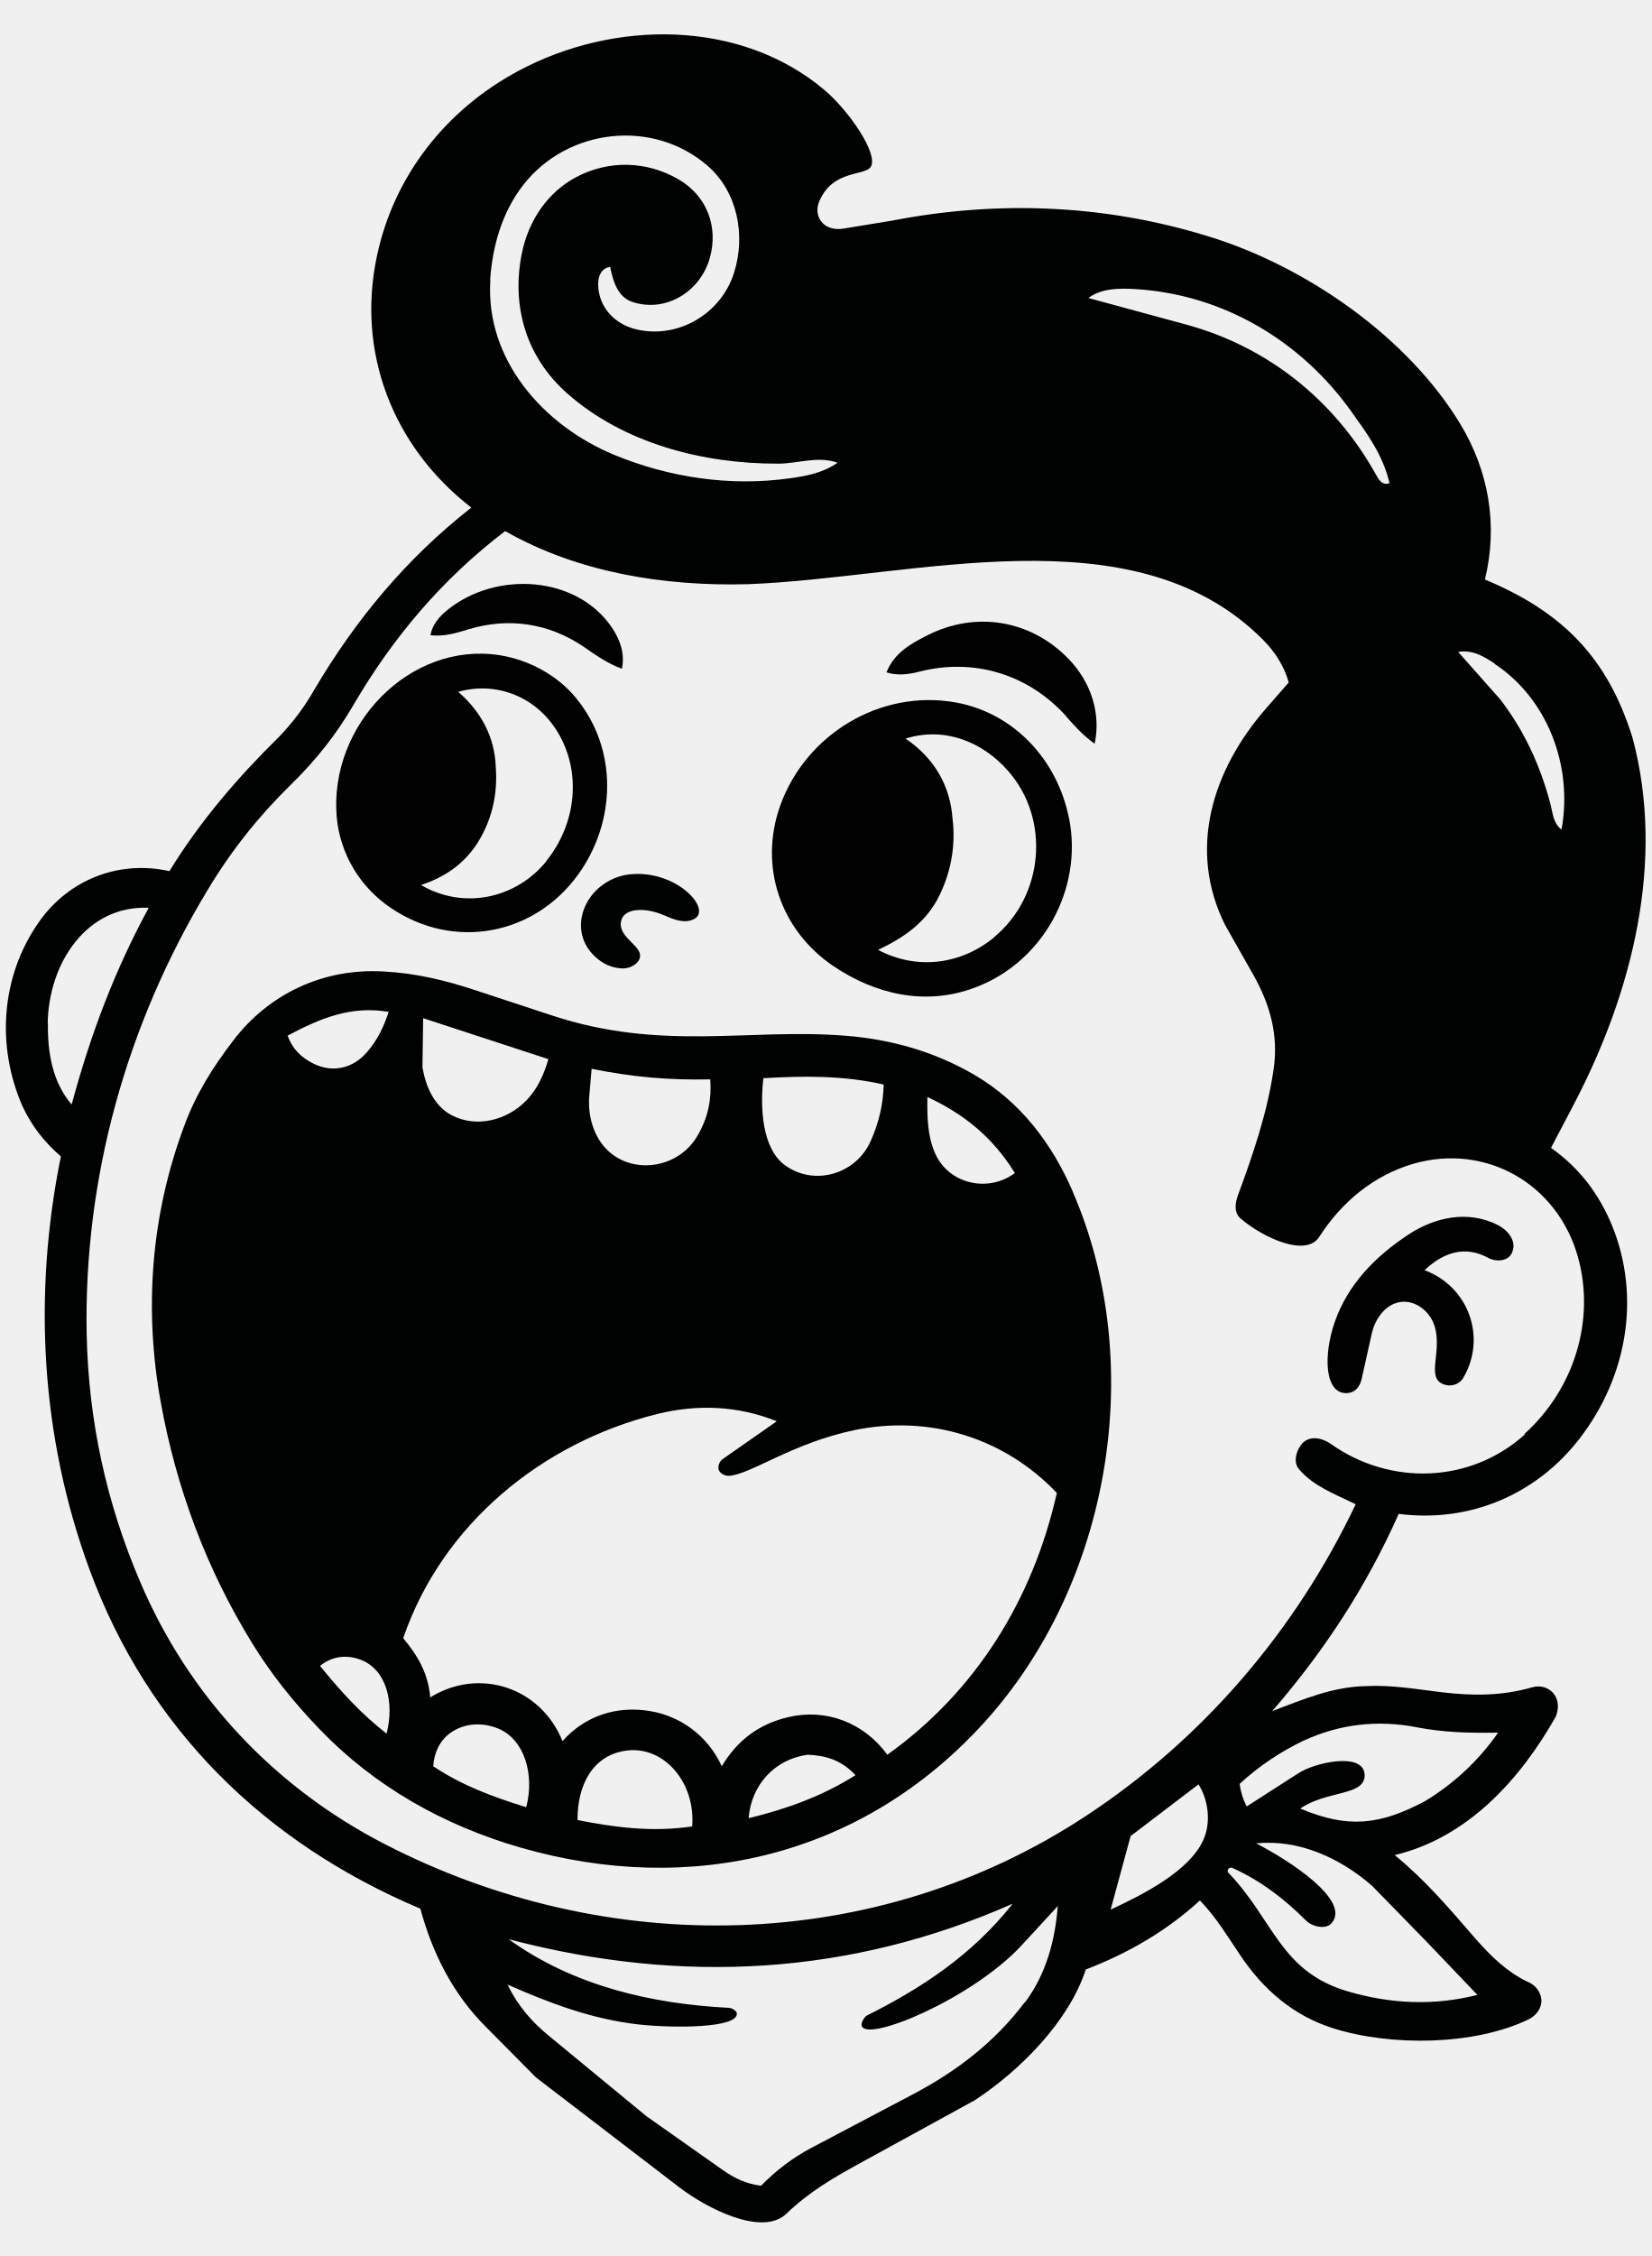
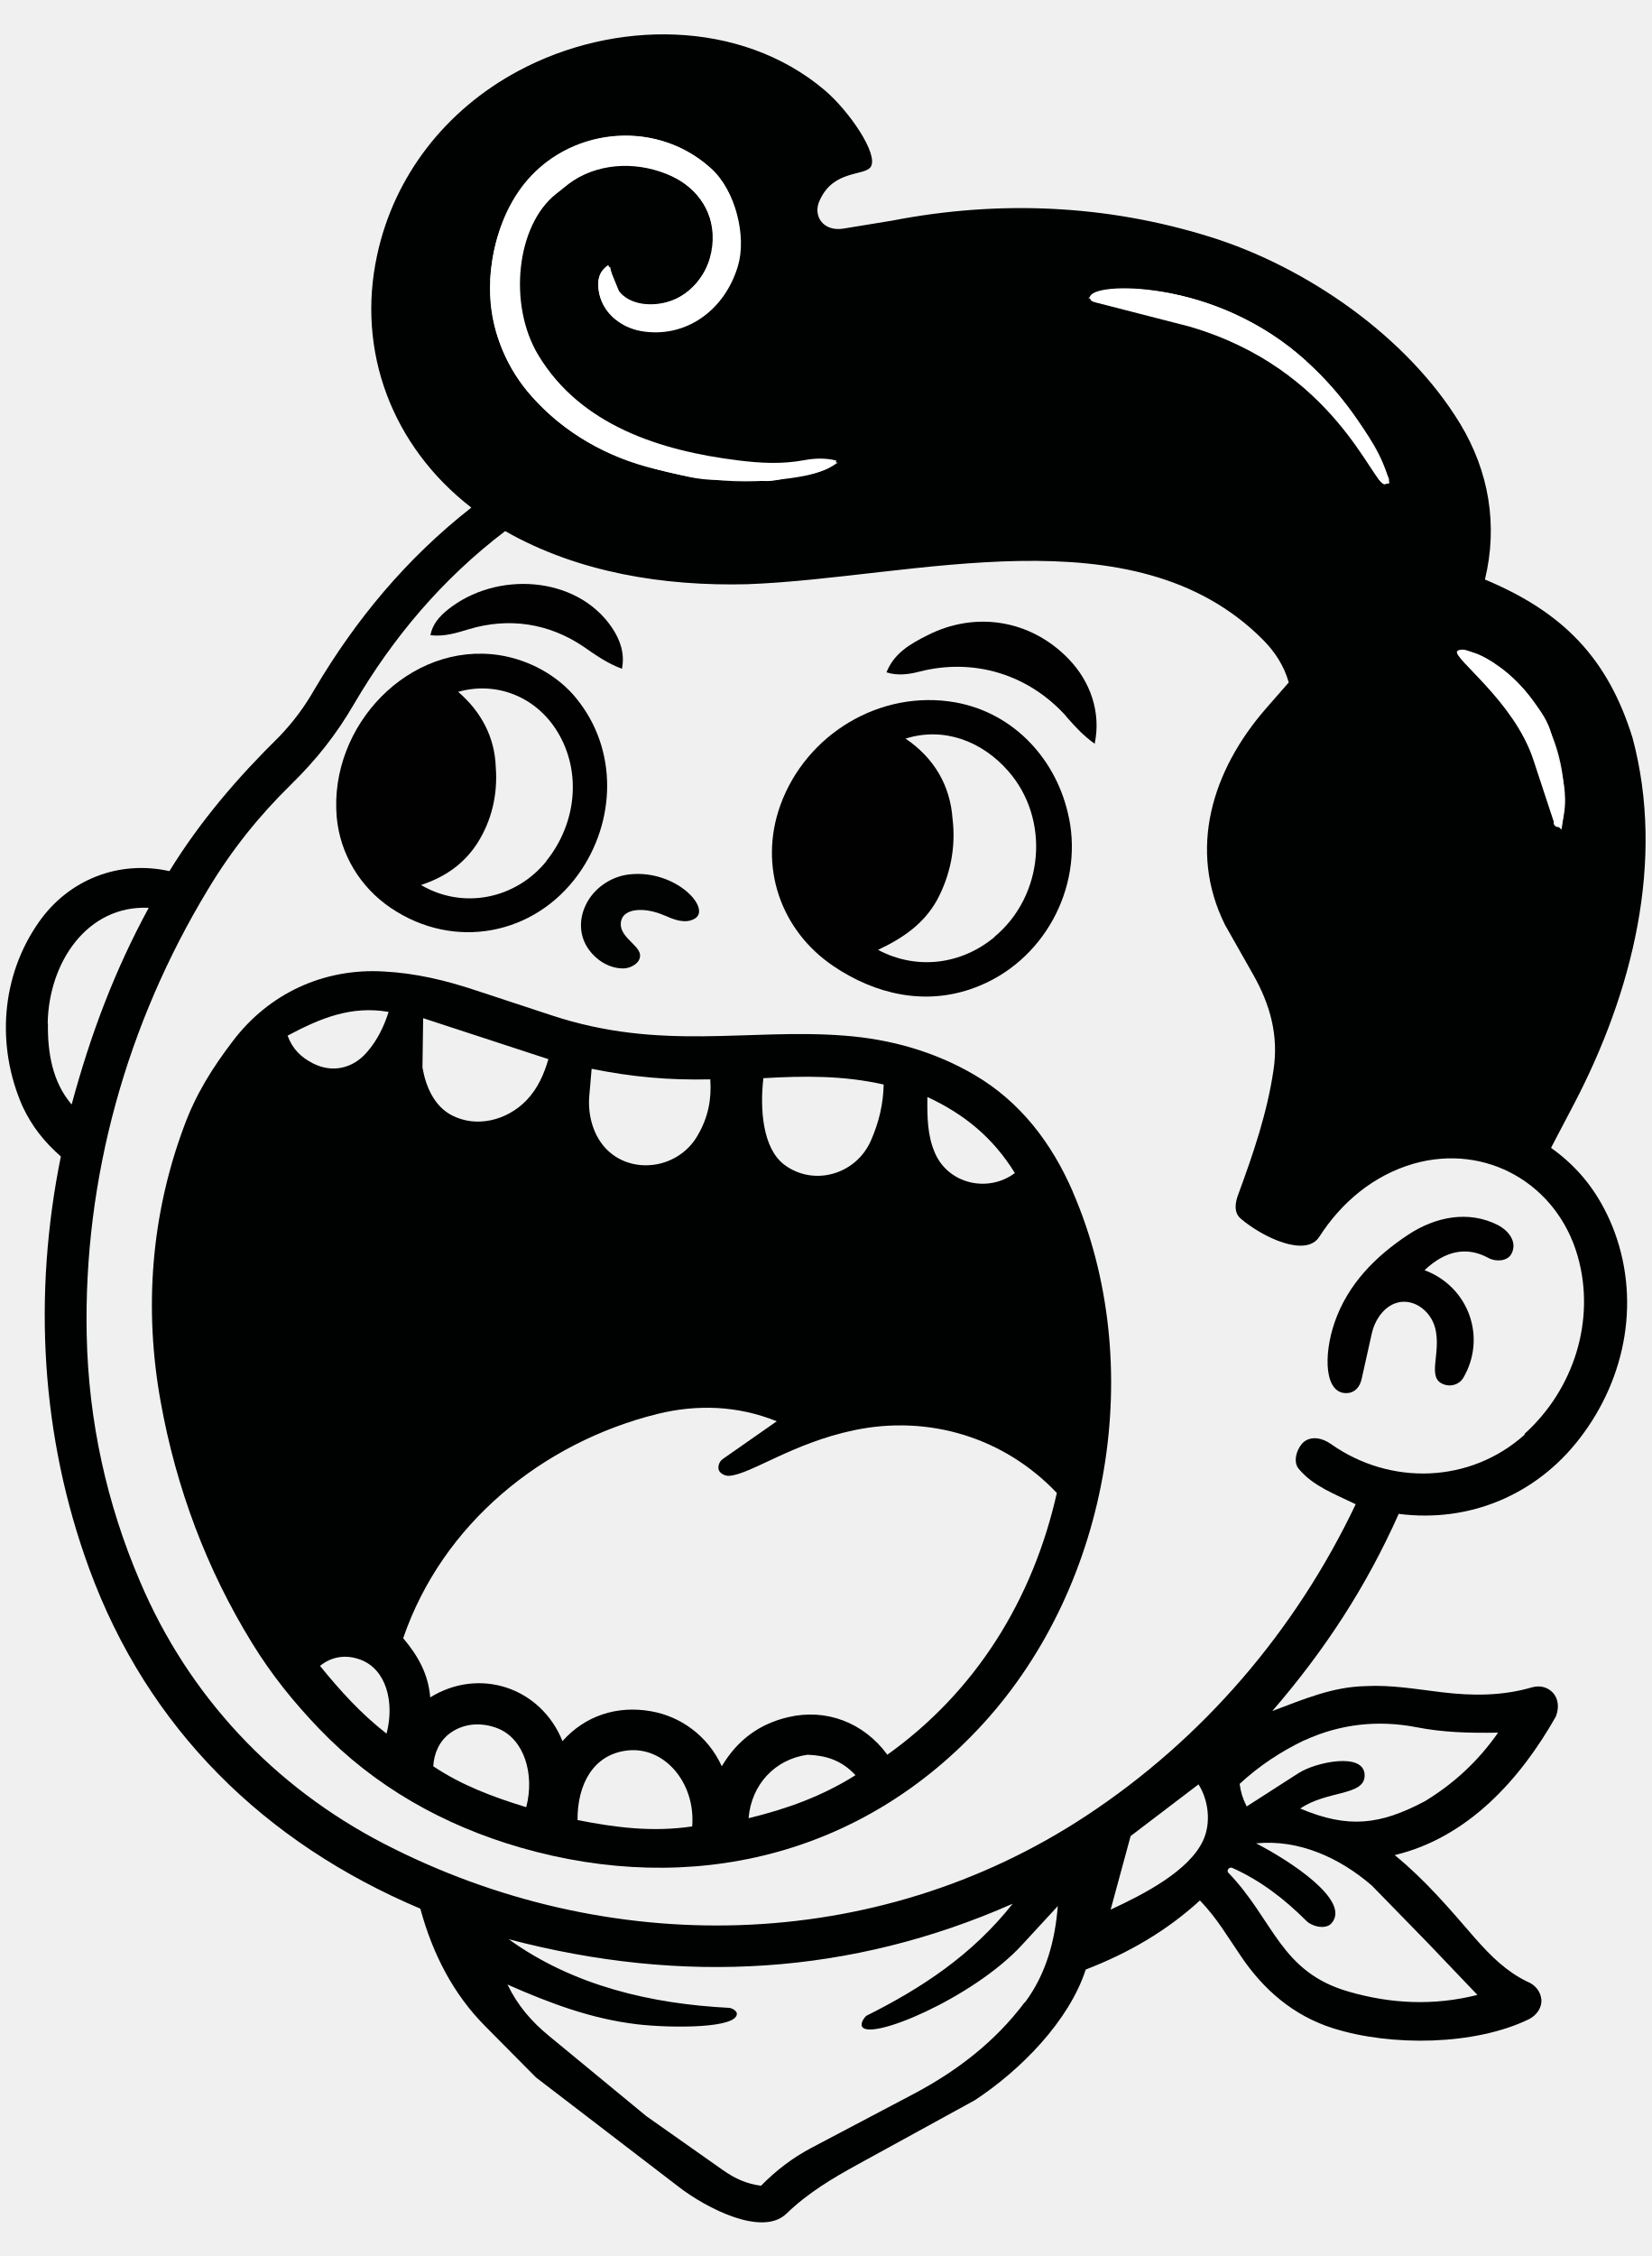
<svg xmlns="http://www.w3.org/2000/svg" id="Ebene_2" data-name="Ebene 2" viewBox="0 0 70.28 96">
  <defs>
    <style>
      .cls-1 {
        fill: #000101;
      }

      .cls-2 {
+         fill: #fff;
+       }
+ 
+       .cls-3 {
        fill: #010101;
      }

-       .cls-3 {
+       .cls-4 {
        fill: #010202;
      }

-       .cls-4 {
+       .cls-5 {
        fill: #000100;
      }
    </style>
  </defs>
-   <path class="cls-1" d="M66.02,48.83l.97-1.85c2.48-4.74,3.9-10.34,2.49-15.59-1.06-3.41-2.98-5.35-6.28-6.73.56-2.31.17-4.6-1.05-6.62-2.24-3.7-6.54-6.69-10.68-7.97-4.41-1.37-8.98-1.56-13.51-.68l-2.08.34c-.39.06-.74-.05-.94-.32-.18-.25-.2-.58-.05-.89.59-1.31,1.91-1.02,2.17-1.42.34-.54-.92-2.38-1.97-3.27-3.58-3.02-8.97-3-13.05-.8-3.05,1.64-5.26,4.43-5.99,7.83-.89,4.1.65,8.14,4.01,10.74-2.77,2.17-4.92,4.77-6.66,7.71-.44.77-.9,1.39-1.51,2.03-1.78,1.75-3.37,3.6-4.68,5.73-2.14-.48-4.28.35-5.55,2.16-1.62,2.3-1.83,5.28-.7,7.85.4.85.92,1.51,1.63,2.13-1.19,5.87-.86,11.91,1.21,17.55,2.49,6.8,7.46,11.66,14.09,14.46.52,1.92,1.4,3.64,2.78,5.02l2.14,2.16,6.08,4.66c1.18.91,3.55,2.13,4.58,1.14.91-.88,1.93-1.49,3.06-2.11l4.96-2.72c1.95-1.28,4.01-3.37,4.72-5.56,1.84-.71,3.45-1.65,4.86-2.94.74.77,1.18,1.55,1.73,2.35.97,1.45,2.26,2.56,3.94,3.09,2.48.78,6.02.73,8.32-.38.35-.17.58-.52.54-.86-.04-.34-.27-.62-.61-.75-.86-.42-1.52-1.06-2.19-1.82-1.11-1.28-2.12-2.48-3.44-3.56,3.1-.74,5.34-3.21,6.86-5.9.14-.37.11-.73-.11-.99-.21-.24-.54-.35-.9-.25-1.27.37-2.53.37-3.85.21-1.09-.13-2.15-.32-3.24-.26-1.4.03-2.59.54-3.97,1.06,2.23-2.58,4-5.29,5.38-8.39,3.02.39,5.87-.82,7.71-3.22,2-2.6,2.61-6,1.37-9.05-.56-1.35-1.38-2.44-2.59-3.3ZM63.61,28.25c2.21,1.45,3.35,4.29,2.85,7.05-.36-.27-.37-.7-.47-1.08-.43-1.63-1.11-3.12-2.14-4.46l-1.79-2.02c.63-.1,1.1.2,1.56.5ZM48.3,12.3c3.74.22,7.06,2.19,9.22,5.22.67.94,1.33,1.82,1.62,3.04-.35.12-.48-.2-.61-.42-1.76-3.13-4.59-5.39-8.05-6.33l-4.16-1.13c.56-.41,1.28-.42,1.98-.38ZM20.86,11.92c.1-1.46.51-2.89,1.41-4.05,1.88-2.41,5.5-2.83,7.83-.83,1.29,1.11,1.64,2.96,1.15,4.54-.54,1.77-2.39,2.85-4.15,2.44-.95-.22-1.61-.95-1.64-1.87-.02-.38.13-.75.51-.79.12.62.33,1.29.95,1.49,1.43.47,2.89-.45,3.29-1.87.38-1.35-.14-2.68-1.37-3.37-1.3-.74-2.9-.83-4.34-.06-1.14.61-2.01,1.78-2.3,3.28-.44,2.27.23,4.4,1.94,5.91,2.4,2.12,5.76,3,8.98,2.99.86,0,1.67-.34,2.53-.04-.64.44-1.31.56-2.01.66-2.54.36-5.13-.02-7.49-.99-3.05-1.26-5.5-4.08-5.28-7.44ZM2.03,43.55c.04-2.58,1.67-5.04,4.3-4.92-1.43,2.63-2.46,5.33-3.28,8.37-.82-.95-1.03-2.22-1.01-3.45ZM43.6,85.22c-1.25,1.66-2.86,2.9-4.69,3.87l-4.38,2.31c-.81.43-1.5.96-2.14,1.61-.62-.08-1.12-.31-1.63-.67l-3.25-2.29-4.15-3.42c-.72-.59-1.32-1.27-1.76-2.18,1.84.81,3.58,1.46,5.52,1.69,1.47.17,4.31.18,4.24-.47-.01-.09-.18-.22-.34-.23-3.29-.17-6.61-.93-9.37-2.92,7.42,1.95,14.58,1.52,21.45-1.51-1.73,2.19-3.89,3.6-6.23,4.77-.13.12-.23.32-.19.43.22.71,4.72-1.17,6.81-3.44l1.53-1.66c-.11,1.42-.48,2.87-1.39,4.09ZM51.2,78.33c-.6,1.28-2.48,2.26-3.93,2.93l.85-3.13,2.89-2.2c.42.67.55,1.63.19,2.4ZM60.78,82.69l2.1,2.2c-1.86.47-3.69.38-5.48-.14-2.93-.84-3.18-3.06-5.14-5.08-.05-.12.08-.24.2-.18,1.2.54,2.21,1.32,3.13,2.24.26.26.84.39,1.08.11.85-.96-1.79-2.67-3.21-3.4,1.84-.18,3.58.63,4.93,1.8l2.39,2.45ZM55.51,74.06c1.52-.7,3.14-.88,4.78-.56,1.14.22,2.2.25,3.47.23-.86,1.23-1.9,2.18-3.12,2.92-1.91,1.01-3.26,1.17-5.3.31,1.13-.78,2.74-.53,2.74-1.41,0-1.02-2.1-.56-2.81-.1l-2.21,1.42c-.17-.34-.25-.6-.3-.96.82-.76,1.74-1.37,2.76-1.86ZM64.9,61.04c-2.32,2.09-5.73,2.19-8.25.41-.38-.27-.84-.35-1.16-.09-.26.22-.5.81-.21,1.15.6.72,1.49,1.05,2.42,1.5-2.56,5.38-6.5,9.99-11.49,13.27-8.97,5.9-20.37,6.08-29.86,1.18-4.7-2.43-8.32-6.29-10.39-11.16-1.42-3.32-2.19-6.81-2.27-10.48-.14-6.7,1.71-13.27,5.16-18.97,1.01-1.68,2.17-3.13,3.55-4.48,1.06-1.04,1.91-2.11,2.66-3.4,1.67-2.85,3.76-5.33,6.44-7.37,3.11,1.77,6.76,2.35,10.31,2.26,7.08-.26,16.43-3.16,21.93,2.35.52.52.91,1.12,1.11,1.83l-.97,1.11c-2.29,2.63-3.34,6-1.74,9.21l1.19,2.1c.72,1.27,1.1,2.59.87,4.08-.27,1.83-.86,3.55-1.5,5.29-.13.34-.2.77.11,1.03.94.8,2.77,1.66,3.34.77.95-1.48,2.32-2.62,4.01-3.11,3.08-.88,6.11.85,6.99,3.94.77,2.71-.16,5.66-2.27,7.56Z" />
-   <path class="cls-2" d="M61.08,56.51c-.2-.78-1.01-1.34-1.75-1.03-.5.21-.83.75-.94,1.24l-.44,1.97c-.08.35-.3.57-.6.59-.98.07-1.04-1.6-.54-3.03.56-1.6,1.71-2.77,3.11-3.7,1.16-.77,2.57-1.06,3.83-.42.46.24.84.72.58,1.22-.17.33-.68.35-.98.18-.94-.51-1.85-.3-2.72.52,1.89.71,2.65,2.87,1.65,4.58-.18.3-.55.39-.83.28-.76-.27-.09-1.31-.37-2.41Z" />
-   <path class="cls-2" d="M45.38,30.48c-1.62-1.8-3.95-2.49-6.25-1.9-.46.12-.94.18-1.4.03.32-.81,1.01-1.21,1.73-1.57,2.05-1.05,4.41-.67,6.02,1,.93.96,1.39,2.28,1.11,3.61-.51-.37-.83-.73-1.21-1.16Z" />
-   <path class="cls-2" d="M24.84,27.52c-1.49-1.01-3.19-1.25-4.87-.75-.53.16-1.05.33-1.65.26.08-.45.37-.79.73-1.08,2.07-1.67,5.49-1.46,6.99.75.36.53.56,1.12.43,1.76-.63-.24-1.1-.57-1.63-.94Z" />
-   <path class="cls-3" d="M28.29,38.96c-.84-.37-1.69-.31-1.84.18-.21.67.74,1.04.79,1.48.04.35-.39.59-.71.59-.64,0-1.16-.38-1.46-.79-.42-.57-.44-1.29-.14-1.91.33-.7,1.06-1.21,1.84-1.3,1.98-.23,3.53,1.45,2.8,1.88-.4.24-.9.04-1.27-.13Z" />
-   <path class="cls-1" d="M45.66,50.71c-.9-2.07-2.23-3.82-4.17-4.96-1.7-1-3.58-1.53-5.55-1.68-4.09-.32-7.78.68-12.45-.86l-3.22-1.06c-1.29-.43-2.57-.74-3.94-.81-2.56-.15-4.89.94-6.42,2.96-.87,1.14-1.58,2.27-2.08,3.64-1.4,3.76-1.71,7.75-.99,11.72.66,3.66,1.95,7.11,3.89,10.26.83,1.35,1.76,2.5,2.85,3.64,2.36,2.46,5.29,4.11,8.57,5.06,7.26,2.09,14.54.38,19.71-5.29,5.44-5.97,6.96-15.33,3.8-22.61ZM43.19,49.92c-1.14.85-2.82.46-3.39-.84-.33-.74-.34-1.54-.33-2.4,1.55.72,2.78,1.71,3.72,3.23ZM32.49,45.88c1.73-.1,3.4-.12,5.12.27-.02.82-.19,1.59-.55,2.4-.64,1.44-2.43,1.94-3.67,1.02-.94-.7-1.05-2.39-.9-3.69ZM25.18,45.48c1.72.35,3.29.49,5.05.45.06.82-.08,1.61-.54,2.39-.78,1.37-2.69,1.7-3.82.64-.62-.59-.86-1.51-.79-2.32l.1-1.16ZM18.02,43.33l5.32,1.74c-.18.62-.44,1.24-.94,1.76-.84.86-2.13,1.17-3.17.63-.75-.39-1.11-1.22-1.25-2.04l.03-2.09ZM13.32,45.25c-.49-.25-.87-.6-1.08-1.18,1.37-.73,2.7-1.29,4.3-1.01-.2.62-.47,1.19-.91,1.7-.62.73-1.51.9-2.31.49ZM16.45,73.77c-1.1-.86-1.95-1.8-2.83-2.88.5-.41,1.11-.49,1.71-.27,1.12.41,1.47,1.83,1.12,3.16ZM22.39,76.9c-1.43-.44-2.74-.93-3.95-1.74.03-.56.27-1.09.73-1.42.59-.42,1.34-.46,2.02-.19,1.12.45,1.57,1.94,1.21,3.34ZM24.58,77.45c-.01-1.52.67-2.79,2.11-2.96,1.58-.19,2.92,1.37,2.77,3.23-1.7.25-3.24.05-4.88-.27ZM31.86,77.37c.12-1.44,1.13-2.51,2.51-2.7.73.03,1.42.2,2.04.87-1.41.89-2.93,1.44-4.55,1.83ZM37.76,74.66c-1-1.36-2.6-1.97-4.21-1.59-1.21.28-2.16.96-2.83,2.09-.61-1.33-1.79-2.13-3.01-2.34-1.46-.26-2.82.2-3.77,1.27-.93-2.3-3.55-3.15-5.63-1.86-.08-1-.52-1.77-1.15-2.52,1.67-4.87,5.92-8.32,10.81-9.54,1.7-.42,3.43-.36,5.09.31l-2.29,1.6c-.15.1-.21.28-.19.43.02.15.24.31.47.29.93-.08,2.68-1.39,5.3-1.94,3.2-.67,6.4.32,8.63,2.67-1.02,4.53-3.44,8.45-7.23,11.15Z" />
-   <path class="cls-2" d="M45.5,34.83c-.49-2.48-2.33-4.49-4.83-4.94-3.21-.57-6.37,1.36-7.46,4.38-.93,2.6.01,5.32,2.26,6.84,1.76,1.19,3.9,1.71,6.01.92,2.92-1.08,4.62-4.22,4.02-7.21ZM42.32,39.88c-1.4,1.16-3.29,1.42-4.95.54,1.08-.51,1.94-1.11,2.5-2.1.58-1.07.82-2.27.67-3.49-.1-1.39-.77-2.57-2-3.4,1.62-.51,3.25.1,4.37,1.38,1.8,2.05,1.52,5.31-.59,7.06Z" />
-   <path class="cls-4" d="M24.54,29.73c-.8-.99-2.02-1.65-3.28-1.85-3.83-.59-7.26,2.99-6.93,6.88.14,1.58,1,3,2.31,3.88,2.7,1.82,6.11,1.15,7.97-1.43,1.61-2.24,1.7-5.31-.08-7.49ZM23.26,36.64c-1.3,1.61-3.54,2.08-5.34,1.02,1.05-.35,1.83-.91,2.39-1.77.62-.97.88-2.09.79-3.25-.04-1.25-.61-2.35-1.6-3.2,1.62-.46,3.31.2,4.22,1.69,1.06,1.73.8,3.94-.47,5.51Z" />
+   <g>
+     <path class="cls-1" d="M66.02,48.83l.97-1.85c2.48-4.74,3.9-10.34,2.49-15.59-1.06-3.41-2.98-5.35-6.28-6.73.56-2.31.17-4.6-1.05-6.62-2.24-3.7-6.54-6.69-10.68-7.97-4.41-1.37-8.98-1.56-13.51-.68l-2.08.34c-.39.06-.74-.05-.94-.32-.18-.25-.2-.58-.05-.89.59-1.31,1.91-1.02,2.17-1.42.34-.54-.92-2.38-1.97-3.27-3.58-3.02-8.97-3-13.05-.8-3.05,1.64-5.26,4.43-5.99,7.83-.89,4.1.65,8.14,4.01,10.74-2.77,2.17-4.92,4.77-6.66,7.71-.44.77-.9,1.39-1.51,2.03-1.78,1.75-3.37,3.6-4.68,5.73-2.14-.48-4.28.35-5.55,2.16-1.62,2.3-1.83,5.28-.7,7.85.4.85.92,1.51,1.63,2.13-1.19,5.87-.86,11.91,1.21,17.55,2.49,6.8,7.46,11.66,14.09,14.46.52,1.92,1.4,3.64,2.78,5.02l2.14,2.16,6.08,4.66c1.18.91,3.55,2.13,4.58,1.14.91-.88,1.93-1.49,3.06-2.11l4.96-2.72c1.95-1.28,4.01-3.37,4.72-5.56,1.84-.71,3.45-1.65,4.86-2.94.74.77,1.18,1.55,1.73,2.35.97,1.45,2.26,2.56,3.94,3.09,2.48.78,6.02.73,8.32-.38.35-.17.58-.52.54-.86-.04-.34-.27-.62-.61-.75-.86-.42-1.52-1.06-2.19-1.82-1.11-1.28-2.12-2.48-3.44-3.56,3.1-.74,5.34-3.21,6.86-5.9.14-.37.11-.73-.11-.99-.21-.24-.54-.35-.9-.25-1.27.37-2.53.37-3.85.21-1.09-.13-2.15-.32-3.24-.26-1.4.03-2.59.54-3.97,1.06,2.23-2.58,4-5.29,5.38-8.39,3.02.39,5.87-.82,7.71-3.22,2-2.6,2.61-6,1.37-9.05-.56-1.35-1.38-2.44-2.59-3.3ZM63.61,28.25c2.21,1.45,3.35,4.29,2.85,7.05-.36-.27-.37-.7-.47-1.08-.43-1.63-1.11-3.12-2.14-4.46l-1.79-2.02c.63-.1,1.1.2,1.56.5ZM48.3,12.3c3.74.22,7.06,2.19,9.22,5.22.67.94,1.33,1.82,1.62,3.04-.35.12-.48-.2-.61-.42-1.76-3.13-4.59-5.39-8.05-6.33l-4.16-1.13c.56-.41,1.28-.42,1.98-.38ZM20.86,11.92c.1-1.46.51-2.89,1.41-4.05,1.88-2.41,5.5-2.83,7.83-.83,1.29,1.11,1.64,2.96,1.15,4.54-.54,1.77-2.39,2.85-4.15,2.44-.95-.22-1.61-.95-1.64-1.87-.02-.38.13-.75.51-.79.12.62.33,1.29.95,1.49,1.43.47,2.89-.45,3.29-1.87.38-1.35-.14-2.68-1.37-3.37-1.3-.74-2.9-.83-4.34-.06-1.14.61-2.01,1.78-2.3,3.28-.44,2.27.23,4.4,1.94,5.91,2.4,2.12,5.76,3,8.98,2.99.86,0,1.67-.34,2.53-.04-.64.44-1.31.56-2.01.66-2.54.36-5.13-.02-7.49-.99-3.05-1.26-5.5-4.08-5.28-7.44ZM2.03,43.55c.04-2.58,1.67-5.04,4.3-4.92-1.43,2.63-2.46,5.33-3.28,8.37-.82-.95-1.03-2.22-1.01-3.45ZM43.6,85.22c-1.25,1.66-2.86,2.9-4.69,3.87l-4.38,2.31c-.81.43-1.5.96-2.14,1.61-.62-.08-1.12-.31-1.63-.67l-3.25-2.29-4.15-3.42c-.72-.59-1.32-1.27-1.76-2.18,1.84.81,3.58,1.46,5.52,1.69,1.47.17,4.31.18,4.24-.47-.01-.09-.18-.22-.34-.23-3.29-.17-6.61-.93-9.37-2.92,7.42,1.95,14.58,1.52,21.45-1.51-1.73,2.19-3.89,3.6-6.23,4.77-.13.12-.23.32-.19.43.22.71,4.72-1.17,6.81-3.44l1.53-1.66c-.11,1.42-.48,2.87-1.39,4.09ZM51.2,78.33c-.6,1.28-2.48,2.26-3.93,2.93l.85-3.13,2.89-2.2c.42.67.55,1.63.19,2.4ZM60.78,82.69l2.1,2.2c-1.86.47-3.69.38-5.48-.14-2.93-.84-3.18-3.06-5.14-5.08-.05-.12.08-.24.2-.18,1.2.54,2.21,1.32,3.13,2.24.26.26.84.39,1.08.11.85-.96-1.79-2.67-3.21-3.4,1.84-.18,3.58.63,4.93,1.8l2.39,2.45ZM55.51,74.06c1.52-.7,3.14-.88,4.78-.56,1.14.22,2.2.25,3.47.23-.86,1.23-1.9,2.18-3.12,2.92-1.91,1.01-3.26,1.17-5.3.31,1.13-.78,2.74-.53,2.74-1.41,0-1.02-2.1-.56-2.81-.1l-2.21,1.42c-.17-.34-.25-.6-.3-.96.82-.76,1.74-1.37,2.76-1.86ZM64.9,61.04c-2.32,2.09-5.73,2.19-8.25.41-.38-.27-.84-.35-1.16-.09-.26.22-.5.81-.21,1.15.6.72,1.49,1.05,2.42,1.5-2.56,5.38-6.5,9.99-11.49,13.27-8.97,5.9-20.37,6.08-29.86,1.18-4.7-2.43-8.32-6.29-10.39-11.16-1.42-3.32-2.19-6.81-2.27-10.48-.14-6.7,1.71-13.27,5.16-18.97,1.01-1.68,2.17-3.13,3.55-4.48,1.06-1.04,1.91-2.11,2.66-3.4,1.67-2.85,3.76-5.33,6.44-7.37,3.11,1.77,6.76,2.35,10.31,2.26,7.08-.26,16.43-3.16,21.93,2.35.52.52.91,1.12,1.11,1.83l-.97,1.11c-2.29,2.63-3.34,6-1.74,9.21l1.19,2.1c.72,1.27,1.1,2.59.87,4.08-.27,1.83-.86,3.55-1.5,5.29-.13.34-.2.77.11,1.03.94.8,2.77,1.66,3.34.77.95-1.48,2.32-2.62,4.01-3.11,3.08-.88,6.11.85,6.99,3.94.77,2.71-.16,5.66-2.27,7.56Z" />
+     <path class="cls-3" d="M61.08,56.51c-.2-.78-1.01-1.34-1.75-1.03-.5.21-.83.75-.94,1.24l-.44,1.97c-.08.35-.3.57-.6.59-.98.07-1.04-1.6-.54-3.03.56-1.6,1.71-2.77,3.11-3.7,1.16-.77,2.57-1.06,3.83-.42.46.24.84.72.58,1.22-.17.33-.68.35-.98.18-.94-.51-1.85-.3-2.72.52,1.89.71,2.65,2.87,1.65,4.58-.18.3-.55.39-.83.28-.76-.27-.09-1.31-.37-2.41Z" />
+     <path class="cls-3" d="M45.38,30.48c-1.62-1.8-3.95-2.49-6.25-1.9-.46.12-.94.18-1.4.03.32-.81,1.01-1.21,1.73-1.57,2.05-1.05,4.41-.67,6.02,1,.93.96,1.39,2.28,1.11,3.61-.51-.37-.83-.73-1.21-1.16Z" />
+     <path class="cls-3" d="M24.84,27.52c-1.49-1.01-3.19-1.25-4.87-.75-.53.16-1.05.33-1.65.26.08-.45.37-.79.73-1.08,2.07-1.67,5.49-1.46,6.99.75.36.53.56,1.12.43,1.76-.63-.24-1.1-.57-1.63-.94Z" />
+     <path class="cls-4" d="M28.29,38.96c-.84-.37-1.69-.31-1.84.18-.21.67.74,1.04.79,1.48.04.35-.39.59-.71.59-.64,0-1.16-.38-1.46-.79-.42-.57-.44-1.29-.14-1.91.33-.7,1.06-1.21,1.84-1.3,1.98-.23,3.53,1.45,2.8,1.88-.4.24-.9.04-1.27-.13Z" />
+     <path class="cls-1" d="M45.66,50.71c-.9-2.07-2.23-3.82-4.17-4.96-1.7-1-3.58-1.53-5.55-1.68-4.09-.32-7.78.68-12.45-.86l-3.22-1.06c-1.29-.43-2.57-.74-3.94-.81-2.56-.15-4.89.94-6.42,2.96-.87,1.14-1.58,2.27-2.08,3.64-1.4,3.76-1.71,7.75-.99,11.72.66,3.66,1.95,7.11,3.89,10.26.83,1.35,1.76,2.5,2.85,3.64,2.36,2.46,5.29,4.11,8.57,5.06,7.26,2.09,14.54.38,19.71-5.29,5.44-5.97,6.96-15.33,3.8-22.61ZM43.19,49.92c-1.14.85-2.82.46-3.39-.84-.33-.74-.34-1.54-.33-2.4,1.55.72,2.78,1.71,3.72,3.23ZM32.49,45.88c1.73-.1,3.4-.12,5.12.27-.02.82-.19,1.59-.55,2.4-.64,1.44-2.43,1.94-3.67,1.02-.94-.7-1.05-2.39-.9-3.69ZM25.18,45.48c1.72.35,3.29.49,5.05.45.06.82-.08,1.61-.54,2.39-.78,1.37-2.69,1.7-3.82.64-.62-.59-.86-1.51-.79-2.32l.1-1.16ZM18.02,43.33l5.32,1.74c-.18.62-.44,1.24-.94,1.76-.84.86-2.13,1.17-3.17.63-.75-.39-1.11-1.22-1.25-2.04l.03-2.09ZM13.32,45.25c-.49-.25-.87-.6-1.08-1.18,1.37-.73,2.7-1.29,4.3-1.01-.2.62-.47,1.19-.91,1.7-.62.73-1.51.9-2.31.49ZM16.45,73.77c-1.1-.86-1.95-1.8-2.83-2.88.5-.41,1.11-.49,1.71-.27,1.12.41,1.47,1.83,1.12,3.16ZM22.39,76.9c-1.43-.44-2.74-.93-3.95-1.74.03-.56.27-1.09.73-1.42.59-.42,1.34-.46,2.02-.19,1.12.45,1.57,1.94,1.21,3.34ZM24.58,77.45c-.01-1.52.67-2.79,2.11-2.96,1.58-.19,2.92,1.37,2.77,3.23-1.7.25-3.24.05-4.88-.27ZM31.86,77.37c.12-1.44,1.13-2.51,2.51-2.7.73.03,1.42.2,2.04.87-1.41.89-2.93,1.44-4.55,1.83ZM37.76,74.66c-1-1.36-2.6-1.97-4.21-1.59-1.21.28-2.16.96-2.83,2.09-.61-1.33-1.79-2.13-3.01-2.34-1.46-.26-2.82.2-3.77,1.27-.93-2.3-3.55-3.15-5.63-1.86-.08-1-.52-1.77-1.15-2.52,1.67-4.87,5.92-8.32,10.81-9.54,1.7-.42,3.43-.36,5.09.31l-2.29,1.6c-.15.1-.21.28-.19.43.02.15.24.31.47.29.93-.08,2.68-1.39,5.3-1.94,3.2-.67,6.4.32,8.63,2.67-1.02,4.53-3.44,8.45-7.23,11.15Z" />
+     <path class="cls-3" d="M45.5,34.83c-.49-2.48-2.33-4.49-4.83-4.94-3.21-.57-6.37,1.36-7.46,4.38-.93,2.6.01,5.32,2.26,6.84,1.76,1.19,3.9,1.71,6.01.92,2.92-1.08,4.62-4.22,4.02-7.21ZM42.32,39.88c-1.4,1.16-3.29,1.42-4.95.54,1.08-.51,1.94-1.11,2.5-2.1.58-1.07.82-2.27.67-3.49-.1-1.39-.77-2.57-2-3.4,1.62-.51,3.25.1,4.37,1.38,1.8,2.05,1.52,5.31-.59,7.06Z" />
+     <path class="cls-5" d="M24.54,29.73c-.8-.99-2.02-1.65-3.28-1.85-3.83-.59-7.26,2.99-6.93,6.88.14,1.58,1,3,2.31,3.88,2.7,1.82,6.11,1.15,7.97-1.43,1.61-2.24,1.7-5.31-.08-7.49ZM23.26,36.64c-1.3,1.61-3.54,2.08-5.34,1.02,1.05-.35,1.83-.91,2.39-1.77.62-.97.88-2.09.79-3.25-.04-1.25-.61-2.35-1.6-3.2,1.62-.46,3.31.2,4.22,1.69,1.06,1.73.8,3.94-.47,5.51Z" />
+   </g>
+   <path class="cls-2" d="M55.58,15.36c1.55,1.42,2.75,3.05,3.53,5.01.04.09-.1.23-.17.24-.53.04-2.11-4.92-8.34-6.72l-4.01-1.03c-.14-.04-.2-.1-.2-.2-.03-.69,5.35-.83,9.2,2.7Z" />
+   <path class="cls-2" d="M21.97,8.34c1.8-2.88,5.83-3.41,8.3-1.17,1.04.94,1.51,2.89,1.14,4.14-.57,1.93-2.26,3.1-4.12,2.78-.92-.16-1.65-.83-1.8-1.7-.08-.48.04-.89.4-1.11l.46,1.12c.47.57,1.33.65,2.05.45,1.12-.3,1.88-1.42,1.95-2.51.08-1.23-.62-2.31-1.76-2.84-1.32-.61-2.93-.62-4.18.18-.26.17-.5.39-.74.57-1.7,1.34-2.05,4.72-.76,6.86,1.8,2.99,5.19,4.07,8.5,4.48.97.12,1.86.17,2.83-.01.44-.08.89-.1,1.36.02-.14.41-1.16.61-1.88.7-.36.04-.71.18-1.11.17l-2.37-.06c-.43-.01-.82-.09-1.24-.19l-1.14-.27c-2.02-.48-3.84-1.53-5.23-3.08-2.12-2.35-2.33-5.86-.65-8.55Z" />
+   <path class="cls-2" d="M66.42,35.17c-.19.09-.33-.08-.29-.2l-.87-2.64c-.82-2.5-3.47-4.35-3.24-4.62.06-.07.24-.08.36-.05,1.2.36,2.14,1.17,2.87,2.16.33.45.64.87.78,1.42l.41,1.57c.2.76.26,1.58-.01,2.36Z" />
</svg>
